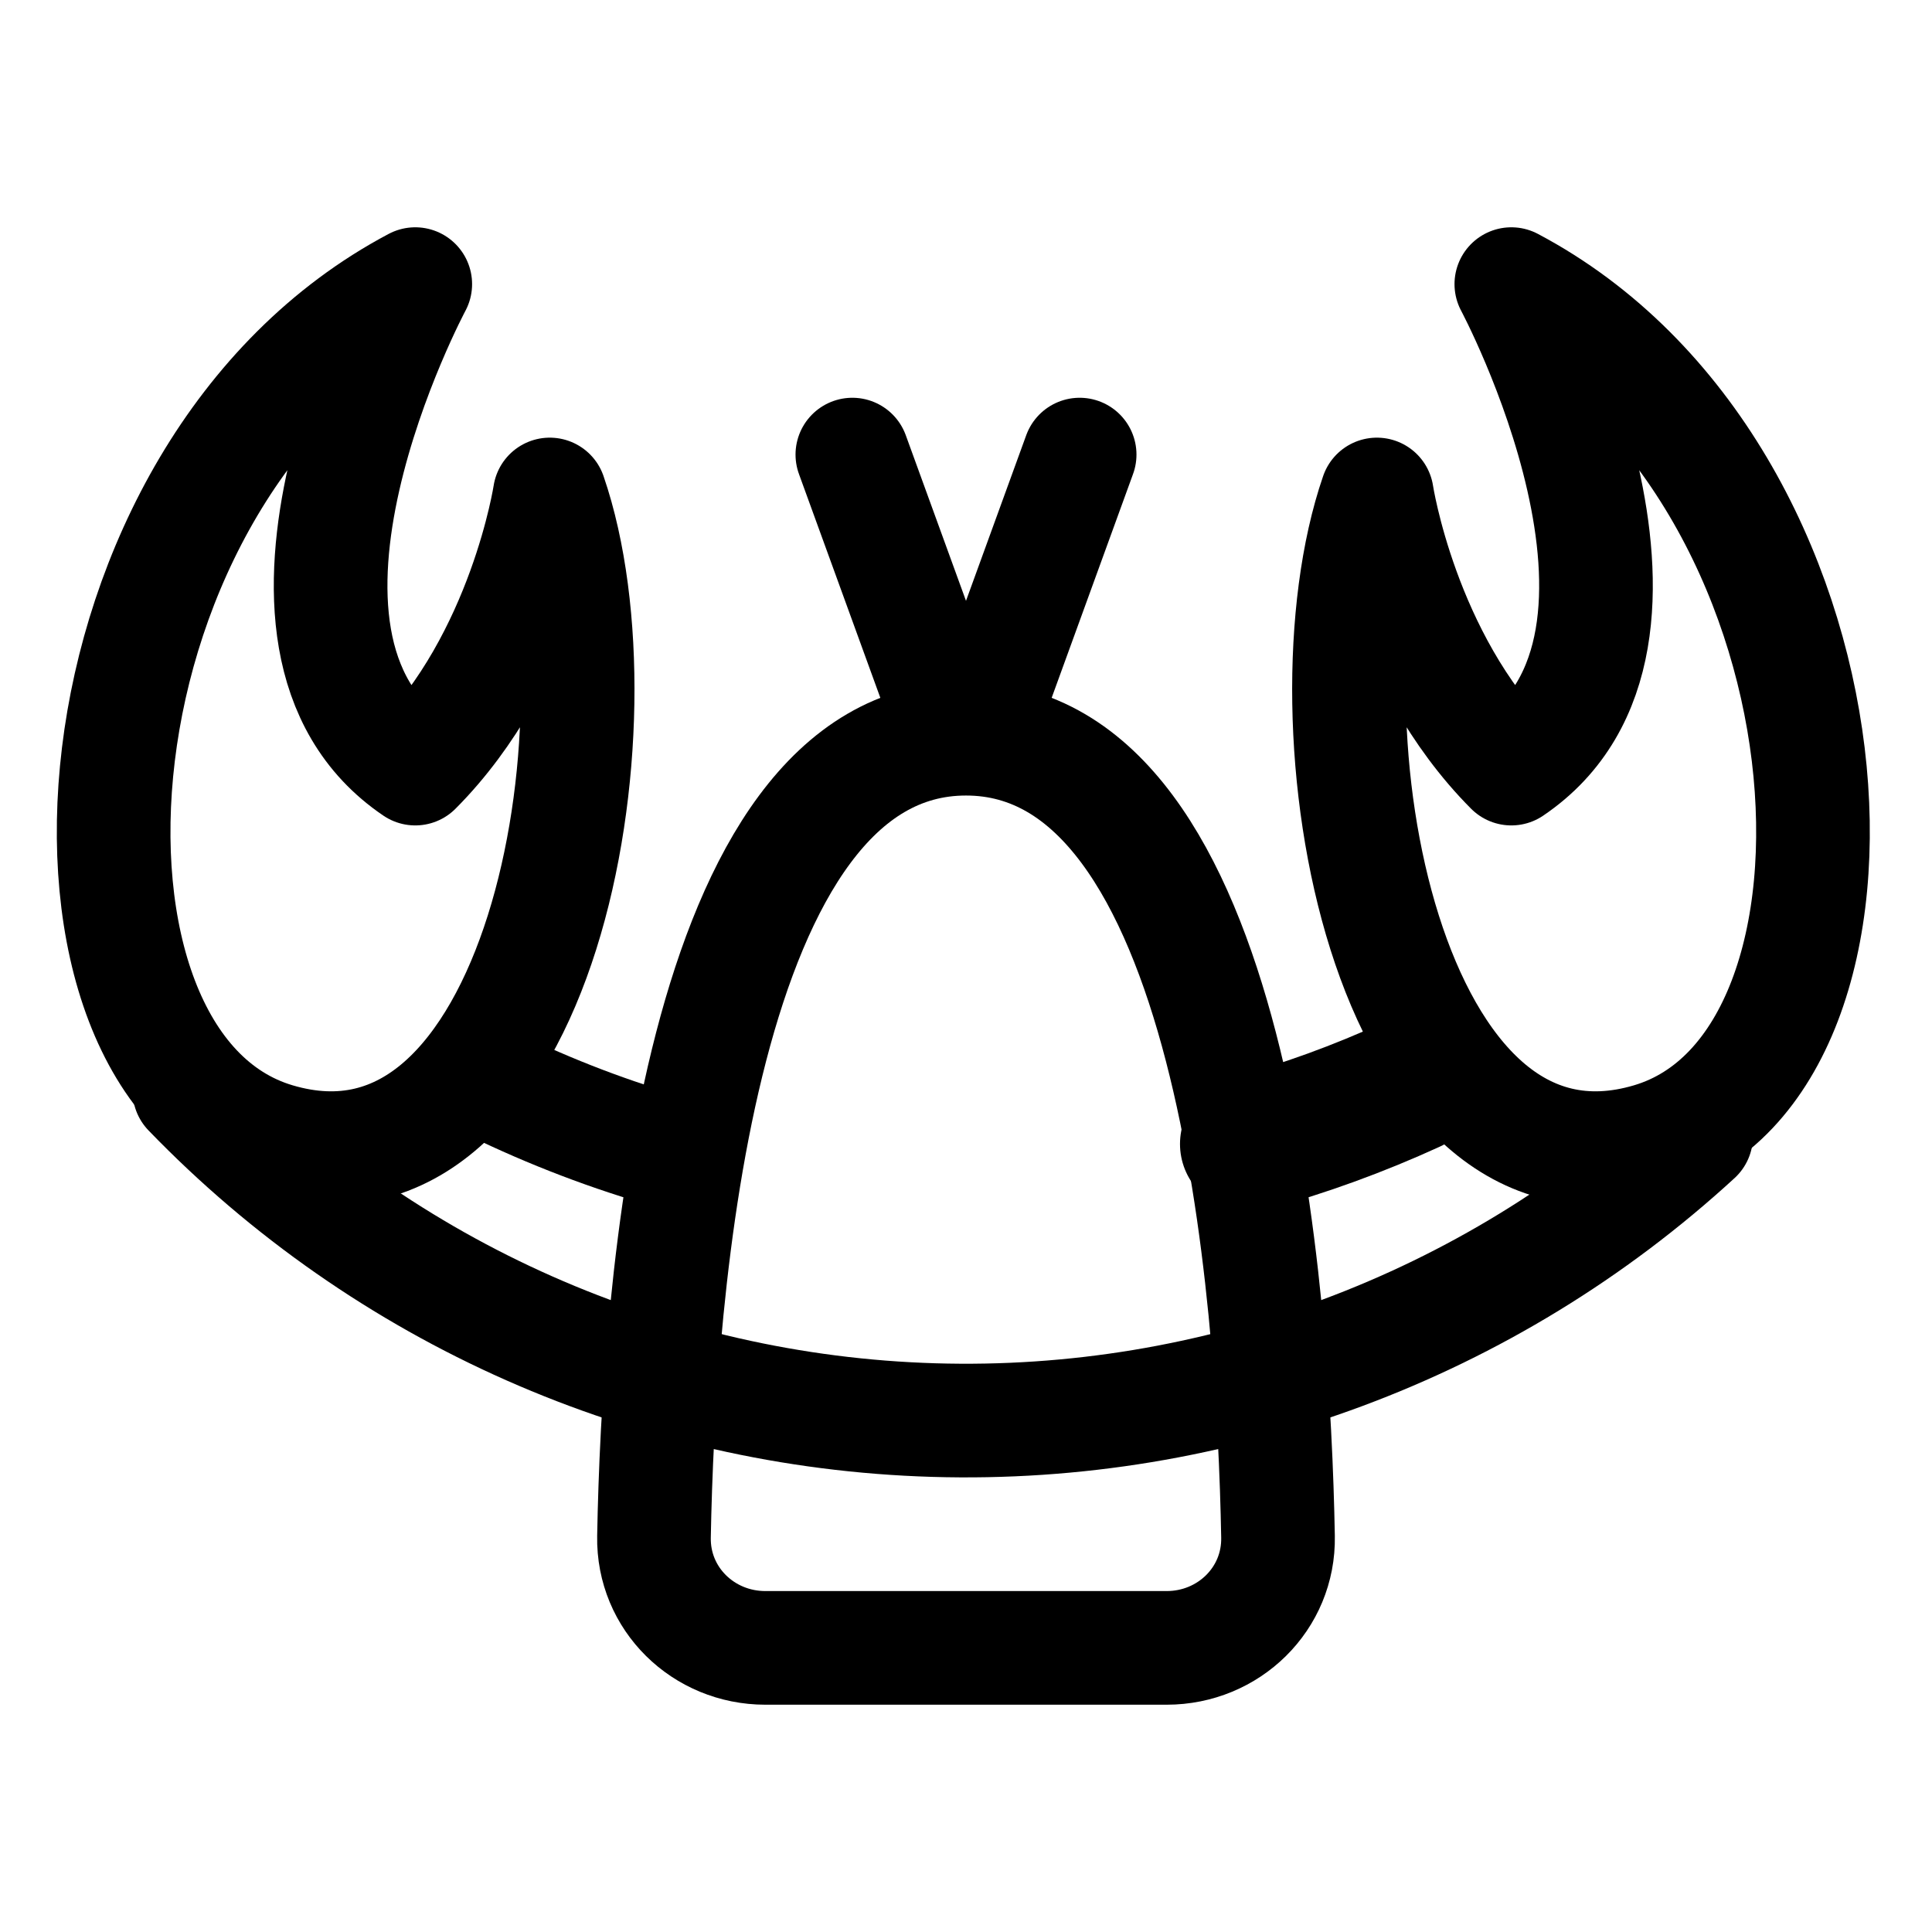
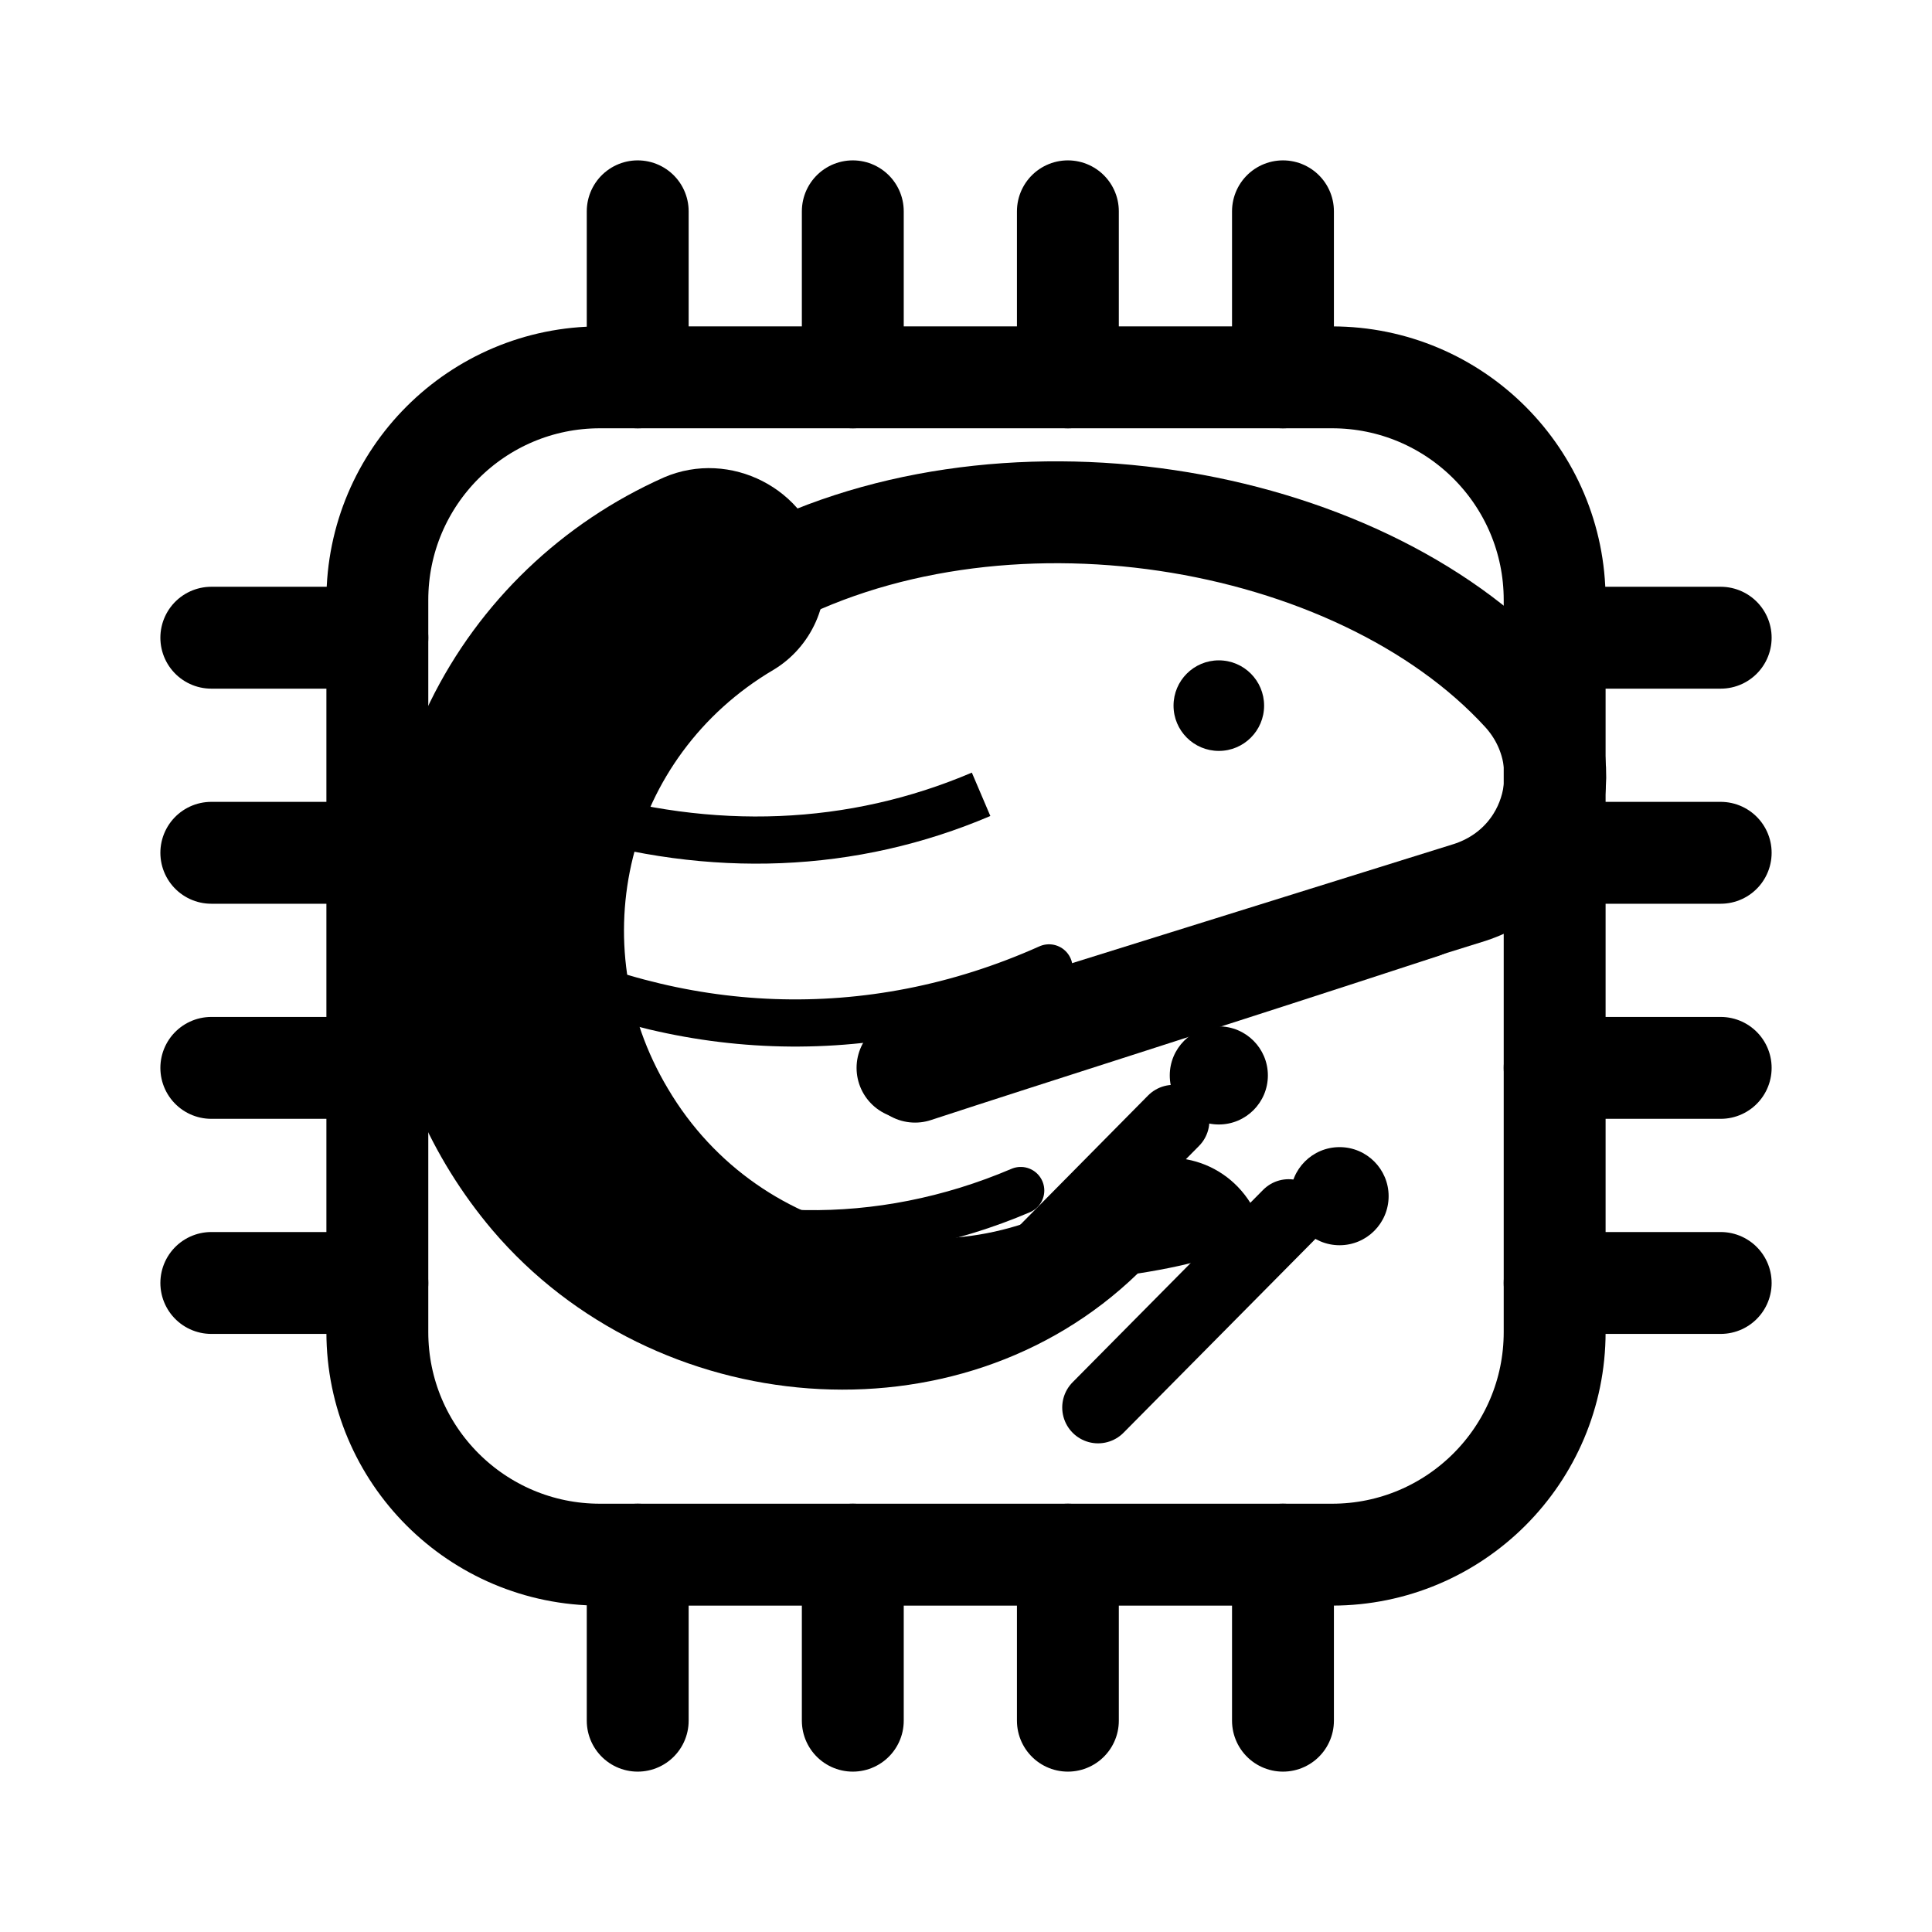
- <svg xmlns="http://www.w3.org/2000/svg" width="34" height="34" viewBox="0 0 34 34" fill="none">
-   <path d="M22.491 27.045C22.511 28.136 21.622 29 20.532 29H13.469C12.378 29 11.489 28.136 11.509 27.045C11.587 22.776 12.282 13 17 13C21.718 13 22.413 22.776 22.491 27.045Z" stroke="black" stroke-width="2" stroke-linejoin="round" />
-   <path d="M15 8L17 13.5L19 8" stroke="black" stroke-width="2" stroke-linecap="round" stroke-linejoin="bevel" />
-   <path d="M7.308 13.526C9.236 11.593 9.675 8.702 9.675 8.702C11.061 12.731 9.528 21.438 4.867 20.059C0.425 18.745 1.073 8.301 7.308 5C7.308 5 3.956 11.258 7.308 13.526Z" stroke="black" stroke-width="2" stroke-linejoin="round" />
-   <path d="M26.597 13.526C24.67 11.593 24.231 8.702 24.231 8.702C22.844 12.731 24.378 21.438 29.038 20.059C33.481 18.745 32.832 8.301 26.597 5C26.597 5 29.949 11.258 26.597 13.526Z" stroke="black" stroke-width="2" stroke-linejoin="round" />
-   <path d="M29.849 19.996C26.199 23.348 21.383 25.14 16.429 24.991C11.475 24.843 6.776 22.764 3.333 19.199" stroke="black" stroke-width="2" stroke-linecap="round" />
-   <path d="M24.839 19.088C23.911 19.513 22.95 19.863 21.966 20.132" stroke="black" stroke-width="2.4" stroke-linecap="round" />
-   <path d="M11.644 20.23C10.556 19.91 9.498 19.493 8.484 18.985" stroke="black" stroke-width="2" stroke-linecap="round" />
+ <svg xmlns="http://www.w3.org/2000/svg" width="34" height="34" viewBox="0 0 1024 1024" fill="none">
+   <path d="M338 112v88M452 112v88M566 112v88M680 112v88" stroke="black" stroke-width="54" stroke-linecap="round" />
+   <path d="M338 824v88M452 824v88M566 824v88M680 824v88" stroke="black" stroke-width="54" stroke-linecap="round" />
+   <path d="M112 338h88M112 452h88M112 566h88M112 680h88" stroke="black" stroke-width="54" stroke-linecap="round" />
+   <path d="M824 338h88M824 452h88M824 566h88M824 680h88" stroke="black" stroke-width="54" stroke-linecap="round" />
+   <rect x="200" y="200" width="624" height="624" rx="118" stroke="black" stroke-width="54" />
+   <path d="M603 675c-95 92-256 78-342-23-66-78-79-187-33-280 26-53 70-95 124-119 35-15 76 6 84 43 5 23-6 47-26 59-78 46-102 145-56 222 49 83 159 105 235 47 24-18 58-12 74 14 8 13 4 27-60 37z" fill="black" />
+   <path d="M302 430c75 23 150 20 218-9" stroke="black" stroke-width="25" />
+   <path d="M270 505c88 45 190 51 286 8" stroke="black" stroke-width="25" stroke-linecap="round" />
+   <path d="M318 628c67 33 148 35 223 3" stroke="black" stroke-width="25" stroke-linecap="round" />
+   <path d="M400 310c128-71 319-39 407 57 32 35 18 91-28 106L481 566" stroke="black" stroke-width="54" stroke-linecap="round" stroke-linejoin="round" />
+   <path d="M485 568c61-20 153-49 269-87" stroke="black" stroke-width="54" stroke-linecap="round" />
+   <circle cx="646" cy="374" r="24" fill="black" />
+   <path d="M535 682l87-88M582 746l101-102" stroke="black" stroke-width="38" stroke-linecap="round" />
+   <circle cx="646" cy="570" r="26" fill="black" />
+   <circle cx="710" cy="634" r="26" fill="black" />
</svg>
